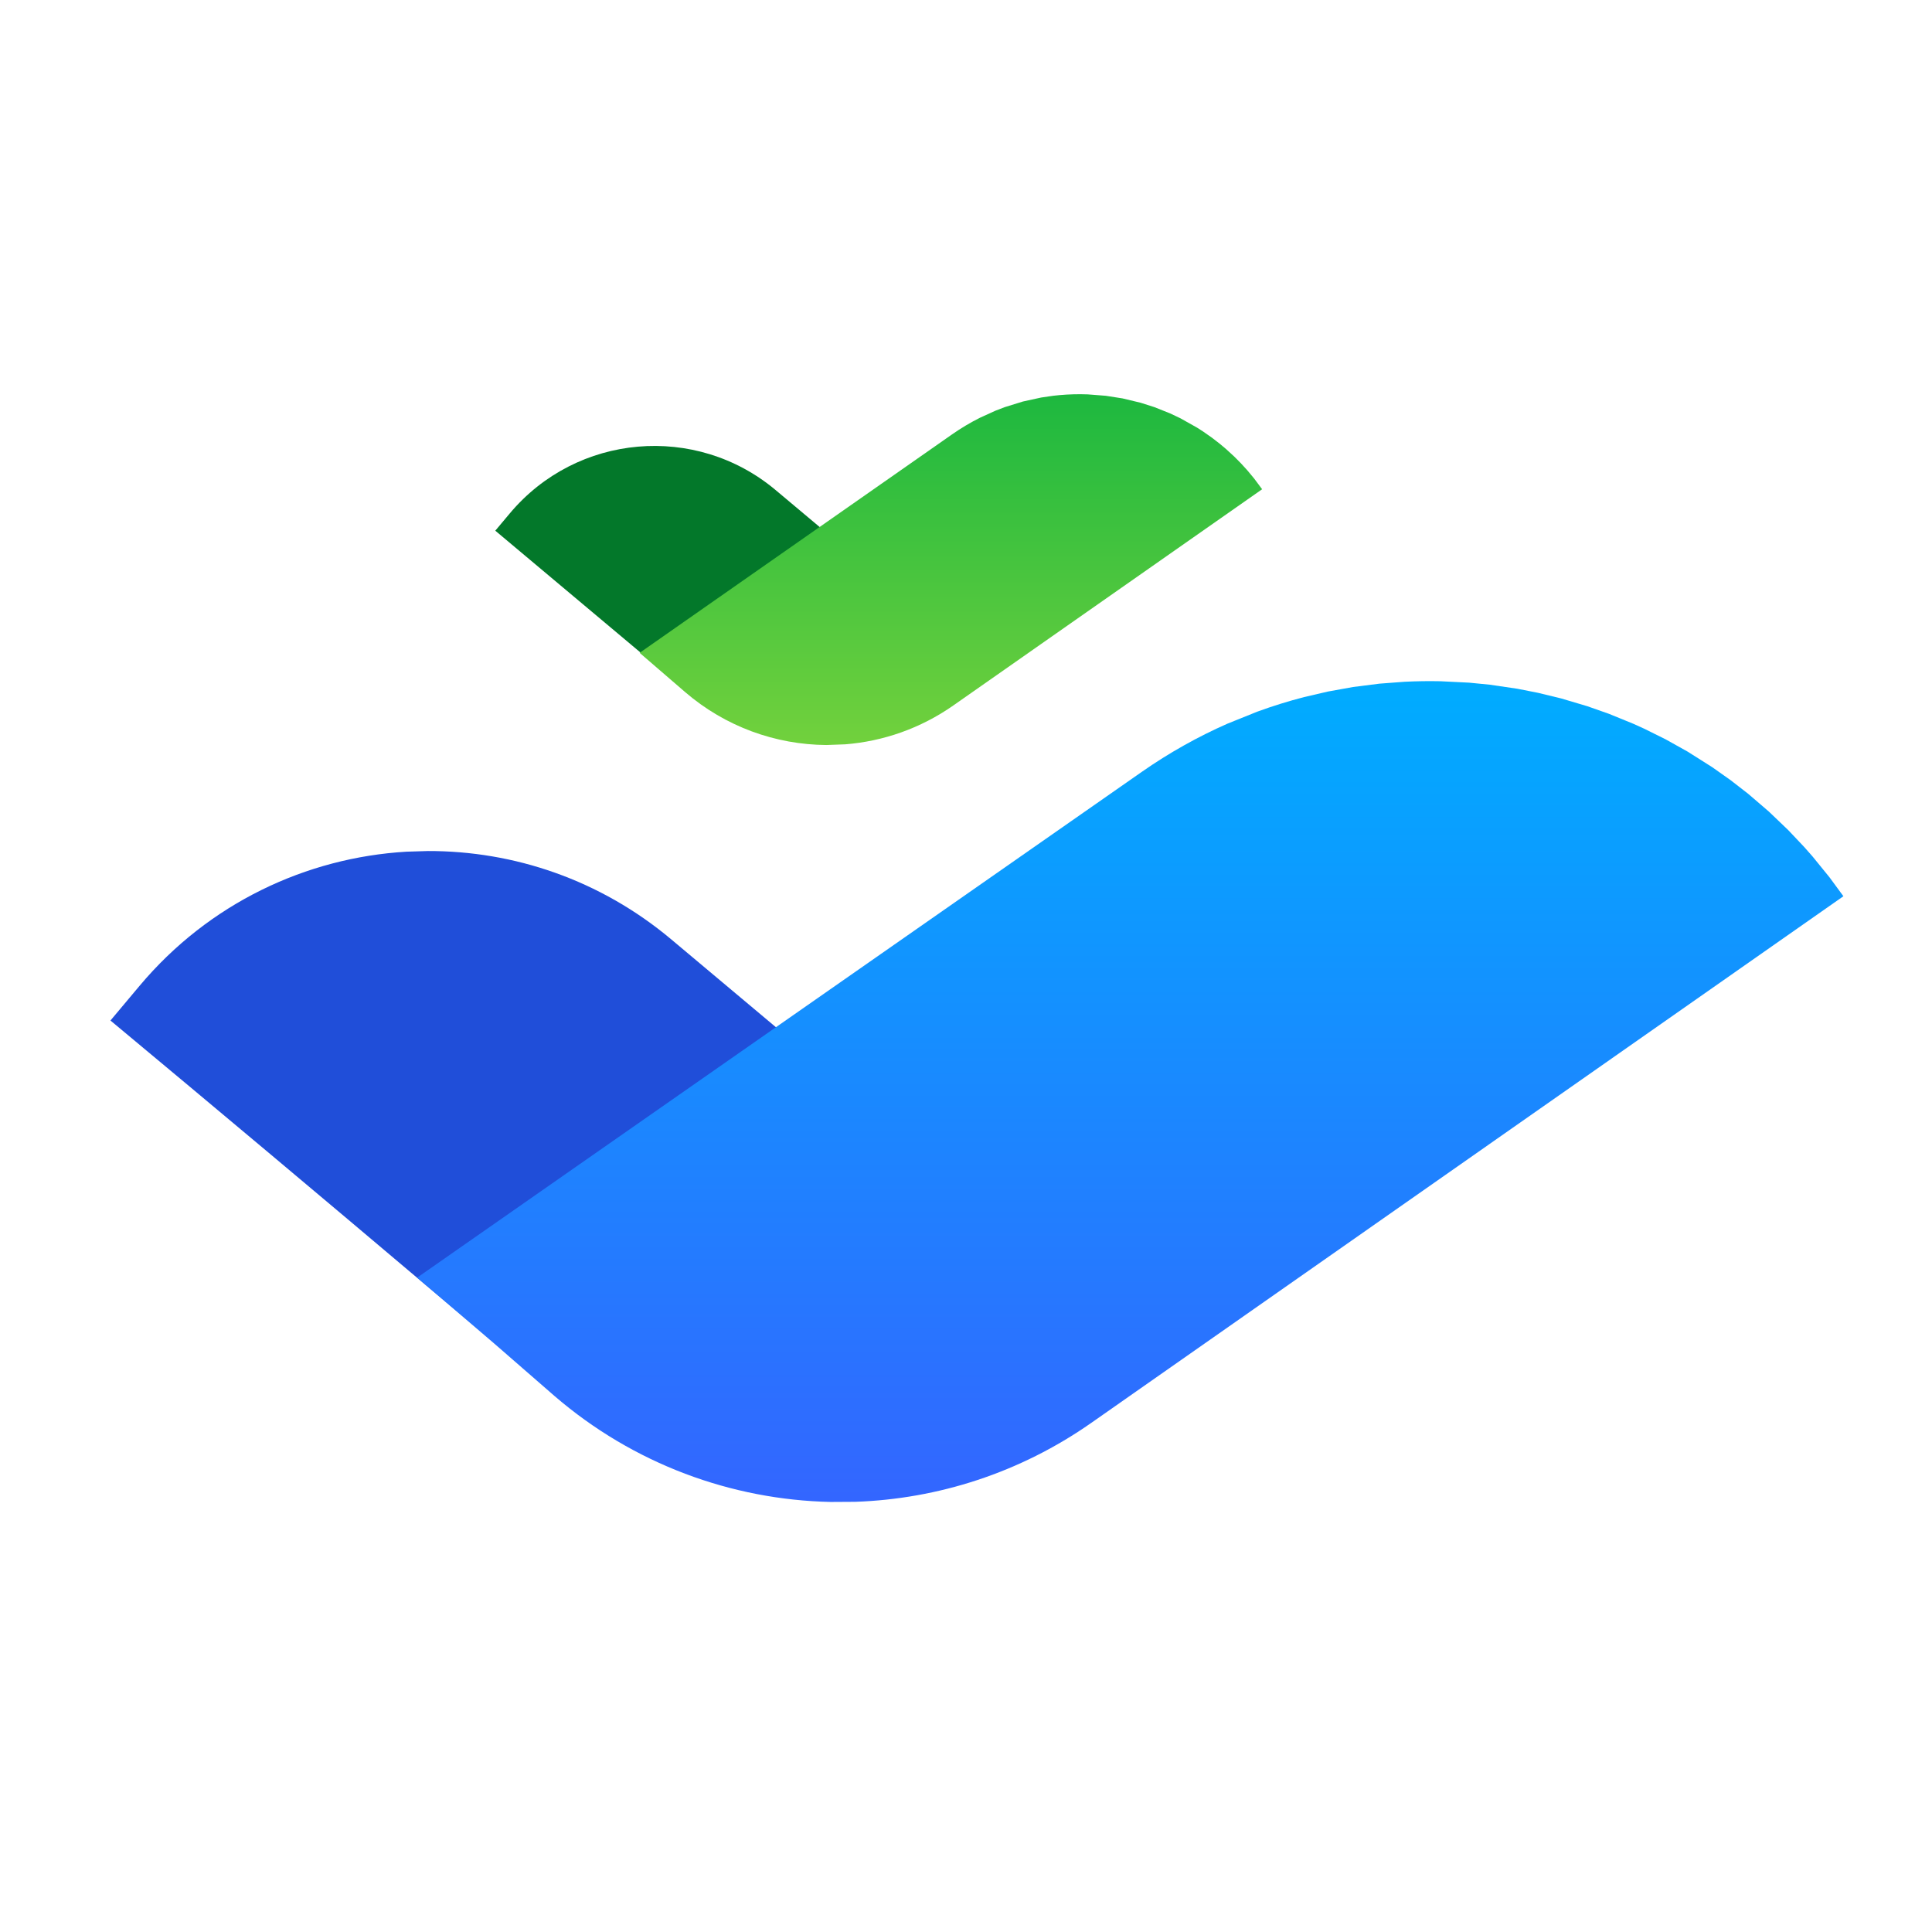
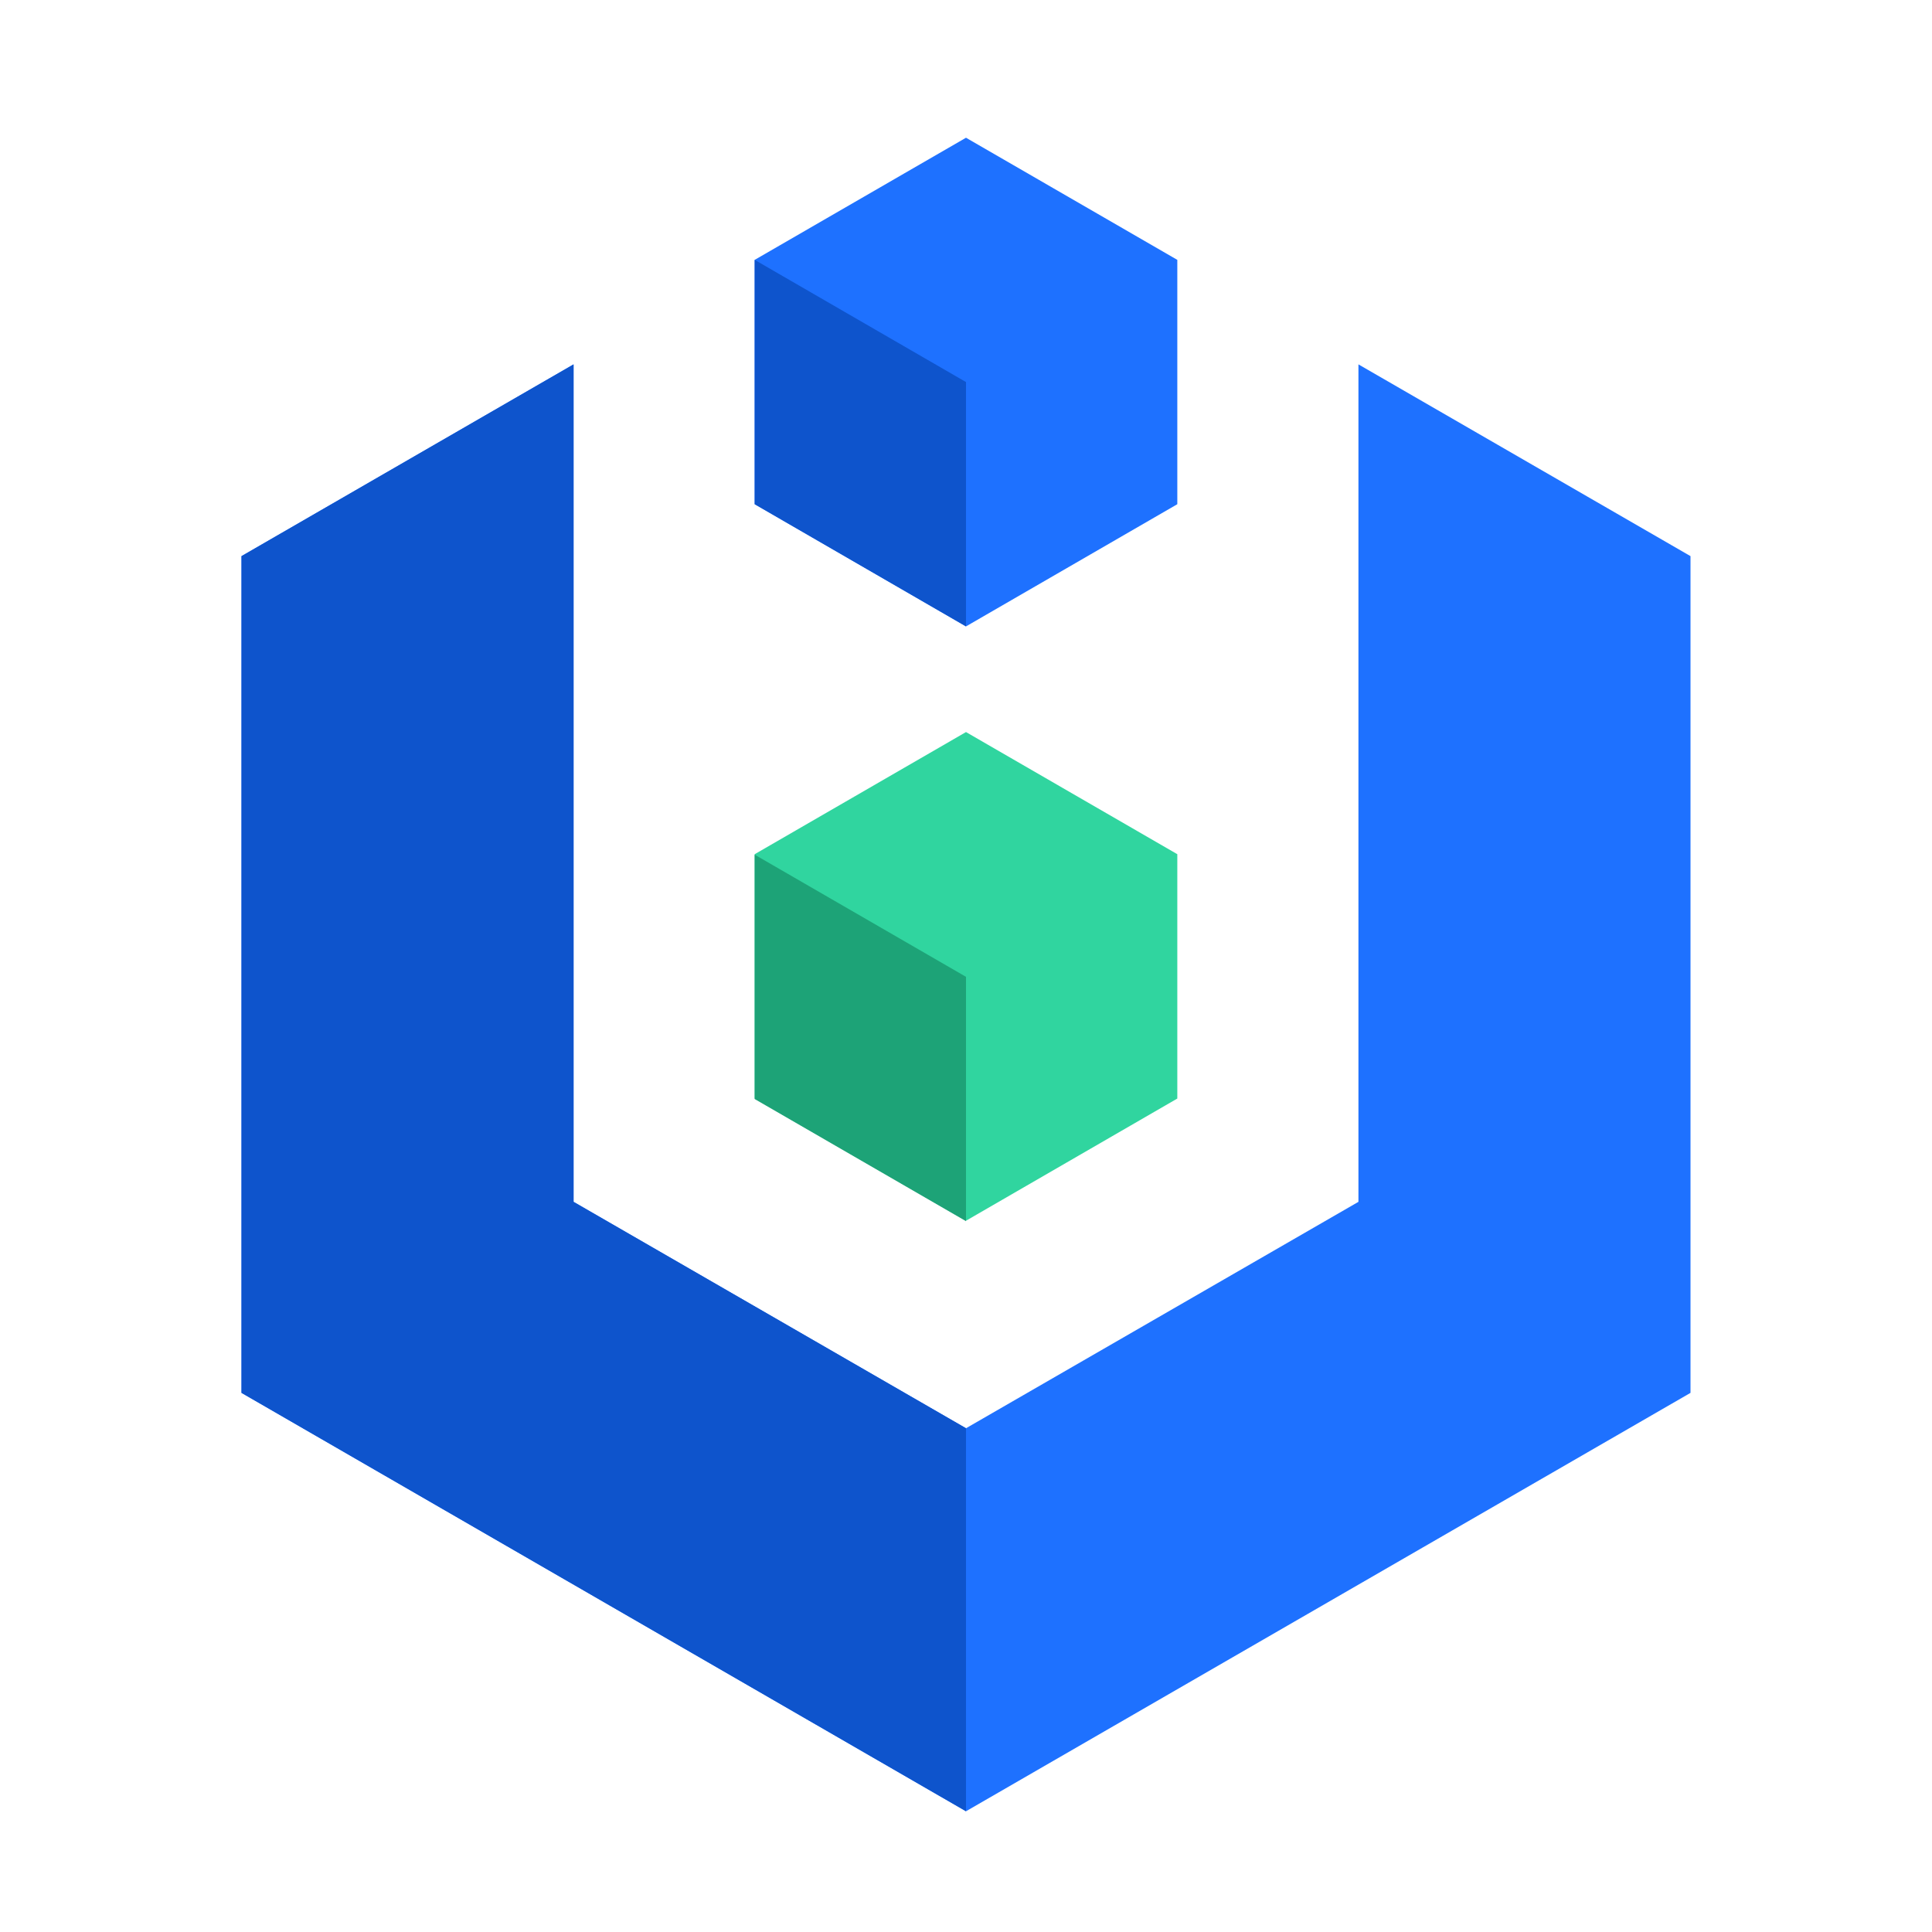
- <svg xmlns="http://www.w3.org/2000/svg" width="512px" height="512px" viewBox="0 0 512 512" version="1.1">
-   <defs>
-     <linearGradient x1="50%" y1="0%" x2="50%" y2="99.628%" id="linearGradient-1">
-       <stop stop-color="#00ACFF" offset="0%" />
-       <stop stop-color="#3366FF" offset="100%" />
-     </linearGradient>
-     <linearGradient x1="50%" y1="0%" x2="50%" y2="100%" id="linearGradient-2">
-       <stop stop-color="#1DB83F" offset="0%" />
-       <stop stop-color="#72D13D" offset="100%" />
-     </linearGradient>
-   </defs>
-   <g id="512" stroke="none" stroke-width="1" fill="none" fill-rule="evenodd">
-     <path d="M177.869,248.929 L280.519,335.062 C240.759,382.447 170.114,388.627 122.73,348.867 L112.993,340.696 C85.248,317.236 57.342,293.819 29.273,270.447 L36.986,261.254 C55.394,239.317 81.215,227.271 107.711,225.706 L113.396,225.531 C136.16,225.475 159.066,233.151 177.869,248.929 Z" id="路径" fill="#204ED9" />
-     <path d="M381.752,180.538 L389.327,180.912 L394.804,181.451 L402.065,182.517 L407.565,183.598 L413.746,185.1 L420.678,187.162 L426.351,189.158 L432.85,191.808 L435.727,193.111 L435.727,193.111 L441.416,195.935 L447.221,199.178 L453.773,203.321 L458.614,206.743 L463.286,210.369 L468.754,215.063 L473.893,219.98 L478.133,224.462 L480.354,226.986 L480.354,226.986 L484.832,232.489 L488.522,237.51 L289.19,377.084 C270.29,390.317 248.534,397.241 226.674,397.994 L220.116,398.034 C193.891,397.458 167.913,388.014 146.938,369.943 L131.072,356.135 L131.072,356.135 L110.546,338.588 L302.554,204.574 C309.839,199.489 317.454,195.231 325.288,191.78 L333.19,188.598 C337.293,187.096 341.445,185.807 345.629,184.728 L351.928,183.265 L358.577,182.066 L365.544,181.179 L372.202,180.677 C375.387,180.517 378.572,180.471 381.752,180.538 Z" id="路径" fill="url(#linearGradient-1)" />
-     <path d="M205.555,129.878 L254.582,171.016 C234.702,194.708 199.38,197.799 175.688,177.919 L131.257,140.637 L135.114,136.041 C152.864,114.887 184.402,112.128 205.555,129.878 Z" id="路径" fill="#03782A" />
-     <path d="M288.258,104.514 L293.065,104.888 L297.51,105.588 L302.305,106.74 L305.914,107.892 L310.066,109.545 L310.066,109.545 L312.803,110.842 L317.23,113.326 L318.817,114.344 L321.166,115.99 L323.237,117.59 L324.872,118.963 L327.091,120.999 L328.847,122.768 L328.847,122.768 L330.539,124.625 L332.369,126.825 L334.476,129.654 L252.653,186.947 C243.955,193.037 234.047,196.455 224.002,197.253 L218.974,197.435 C205.56,197.338 192.221,192.601 181.5,183.353 L169.51,173.009 L252.283,115.133 C254.68,113.456 257.159,111.983 259.699,110.708 L263.806,108.841 L263.806,108.841 L266.282,107.893 L271.071,106.41 L271.071,106.41 L275.93,105.349 L279.187,104.874 L280.866,104.702 C283.329,104.484 285.799,104.423 288.258,104.514 Z" id="路径" fill="url(#linearGradient-2)" />
+ <svg xmlns="http://www.w3.org/2000/svg" width="32px" height="32px" viewBox="0 0 32 32" version="1.1">
+   <g id="组件" stroke="none" stroke-width="1" fill="none" fill-rule="evenodd">
+     <g id="logo/idux3-立体32">
+       <g id="编组">
+         <rect id="矩形" x="0" y="0" width="32" height="32" />
+         <g id="2版" transform="translate(4, 2.28125)">
+           <path d="M18.5,3.754 L24,6.93 L24,20.789 L12,27.719 L0,20.789 L0,6.93 L5.5,3.754 L5.5,17.625 L12,21.375 L18.5,17.625 L18.5,3.754 Z" id="形状结合" fill="#1E71FF" />
+           <path d="M5.5,3.754 L5.5,17.625 L12,21.375 L12,27.719 L0,20.789 L0,6.93 L5.5,3.754 Z" id="形状结合" fill="#0E54CC" />
+           <polygon id="多边形" fill="#1E71FF" points="12 0 15.5 2.023 15.5 6.07 12 8.094 8.5 6.07 8.5 2.023" />
+           <path d="M8.5,2.023 L12,4.047 L12,8.094 L8.5,6.07 L8.5,2.023 Z" id="形状结合" fill="#0E54CC" />
+           <polygon id="多边形" fill="#30D59F" points="12 9.844 15.5 11.867 15.5 15.914 12 17.938 8.5 15.914 8.5 11.867" />
+           <path d="M8.5,11.875 L12,13.898 L12,17.945 L8.5,15.922 L8.5,11.875 Z" id="形状结合" fill="#1DA377" />
+         </g>
+       </g>
+     </g>
  </g>
</svg>
